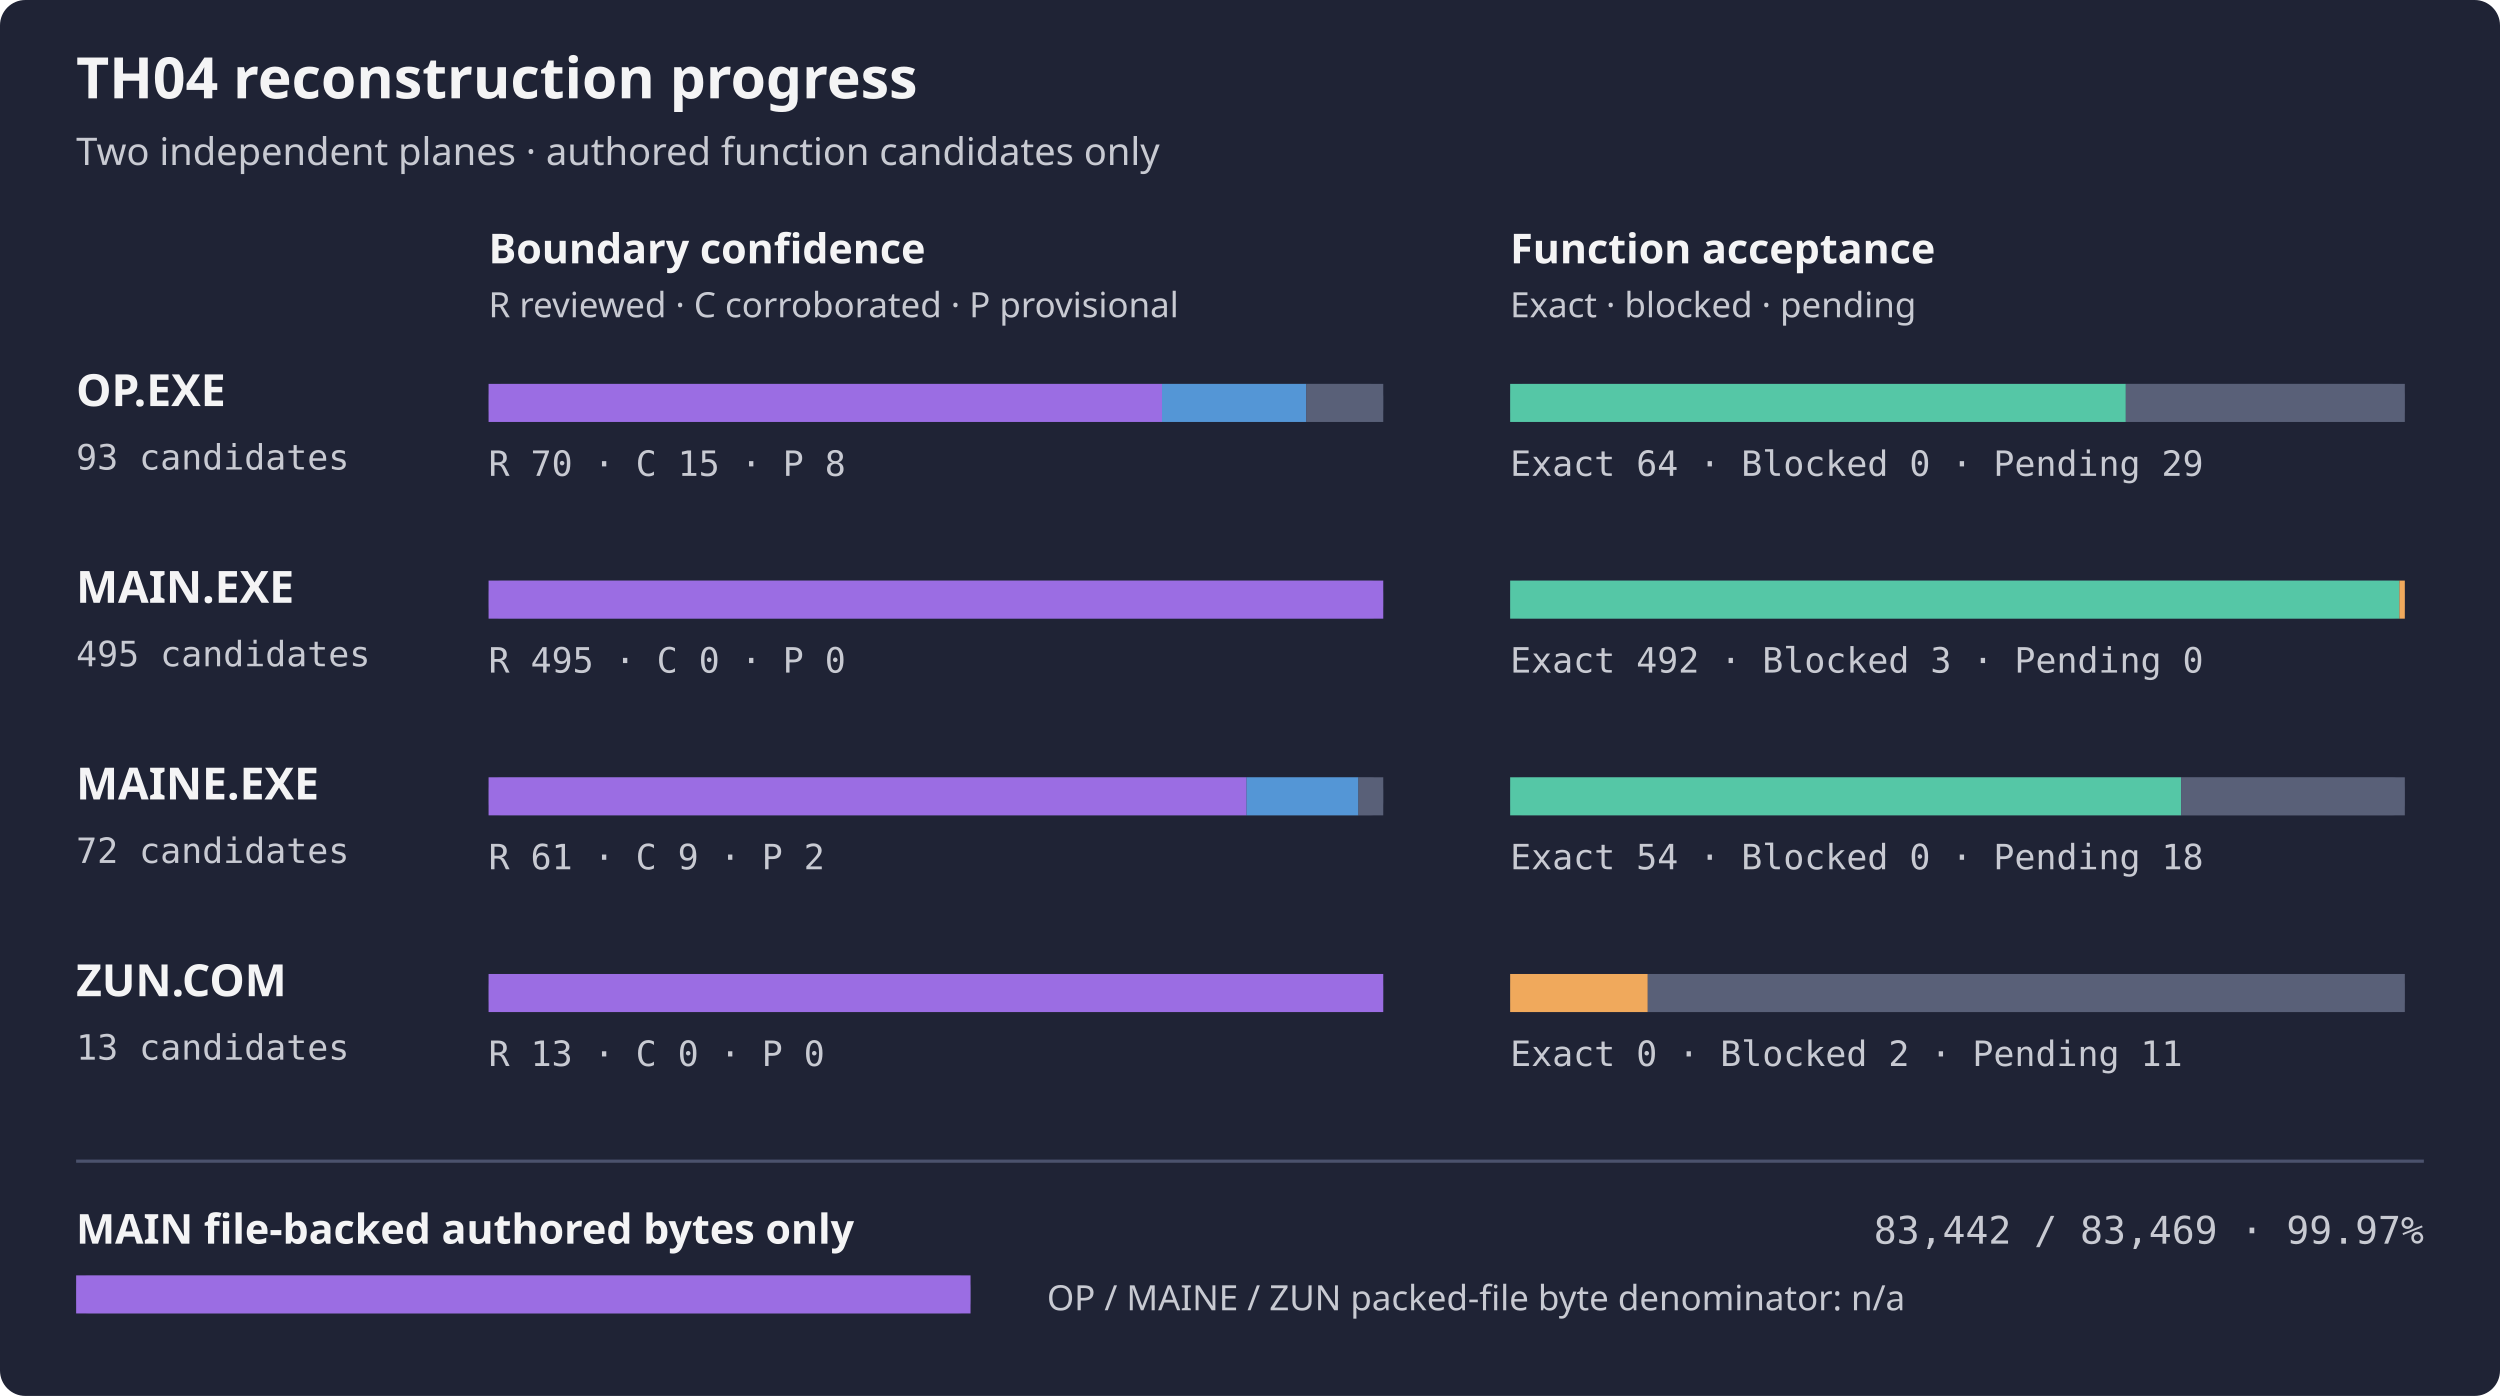
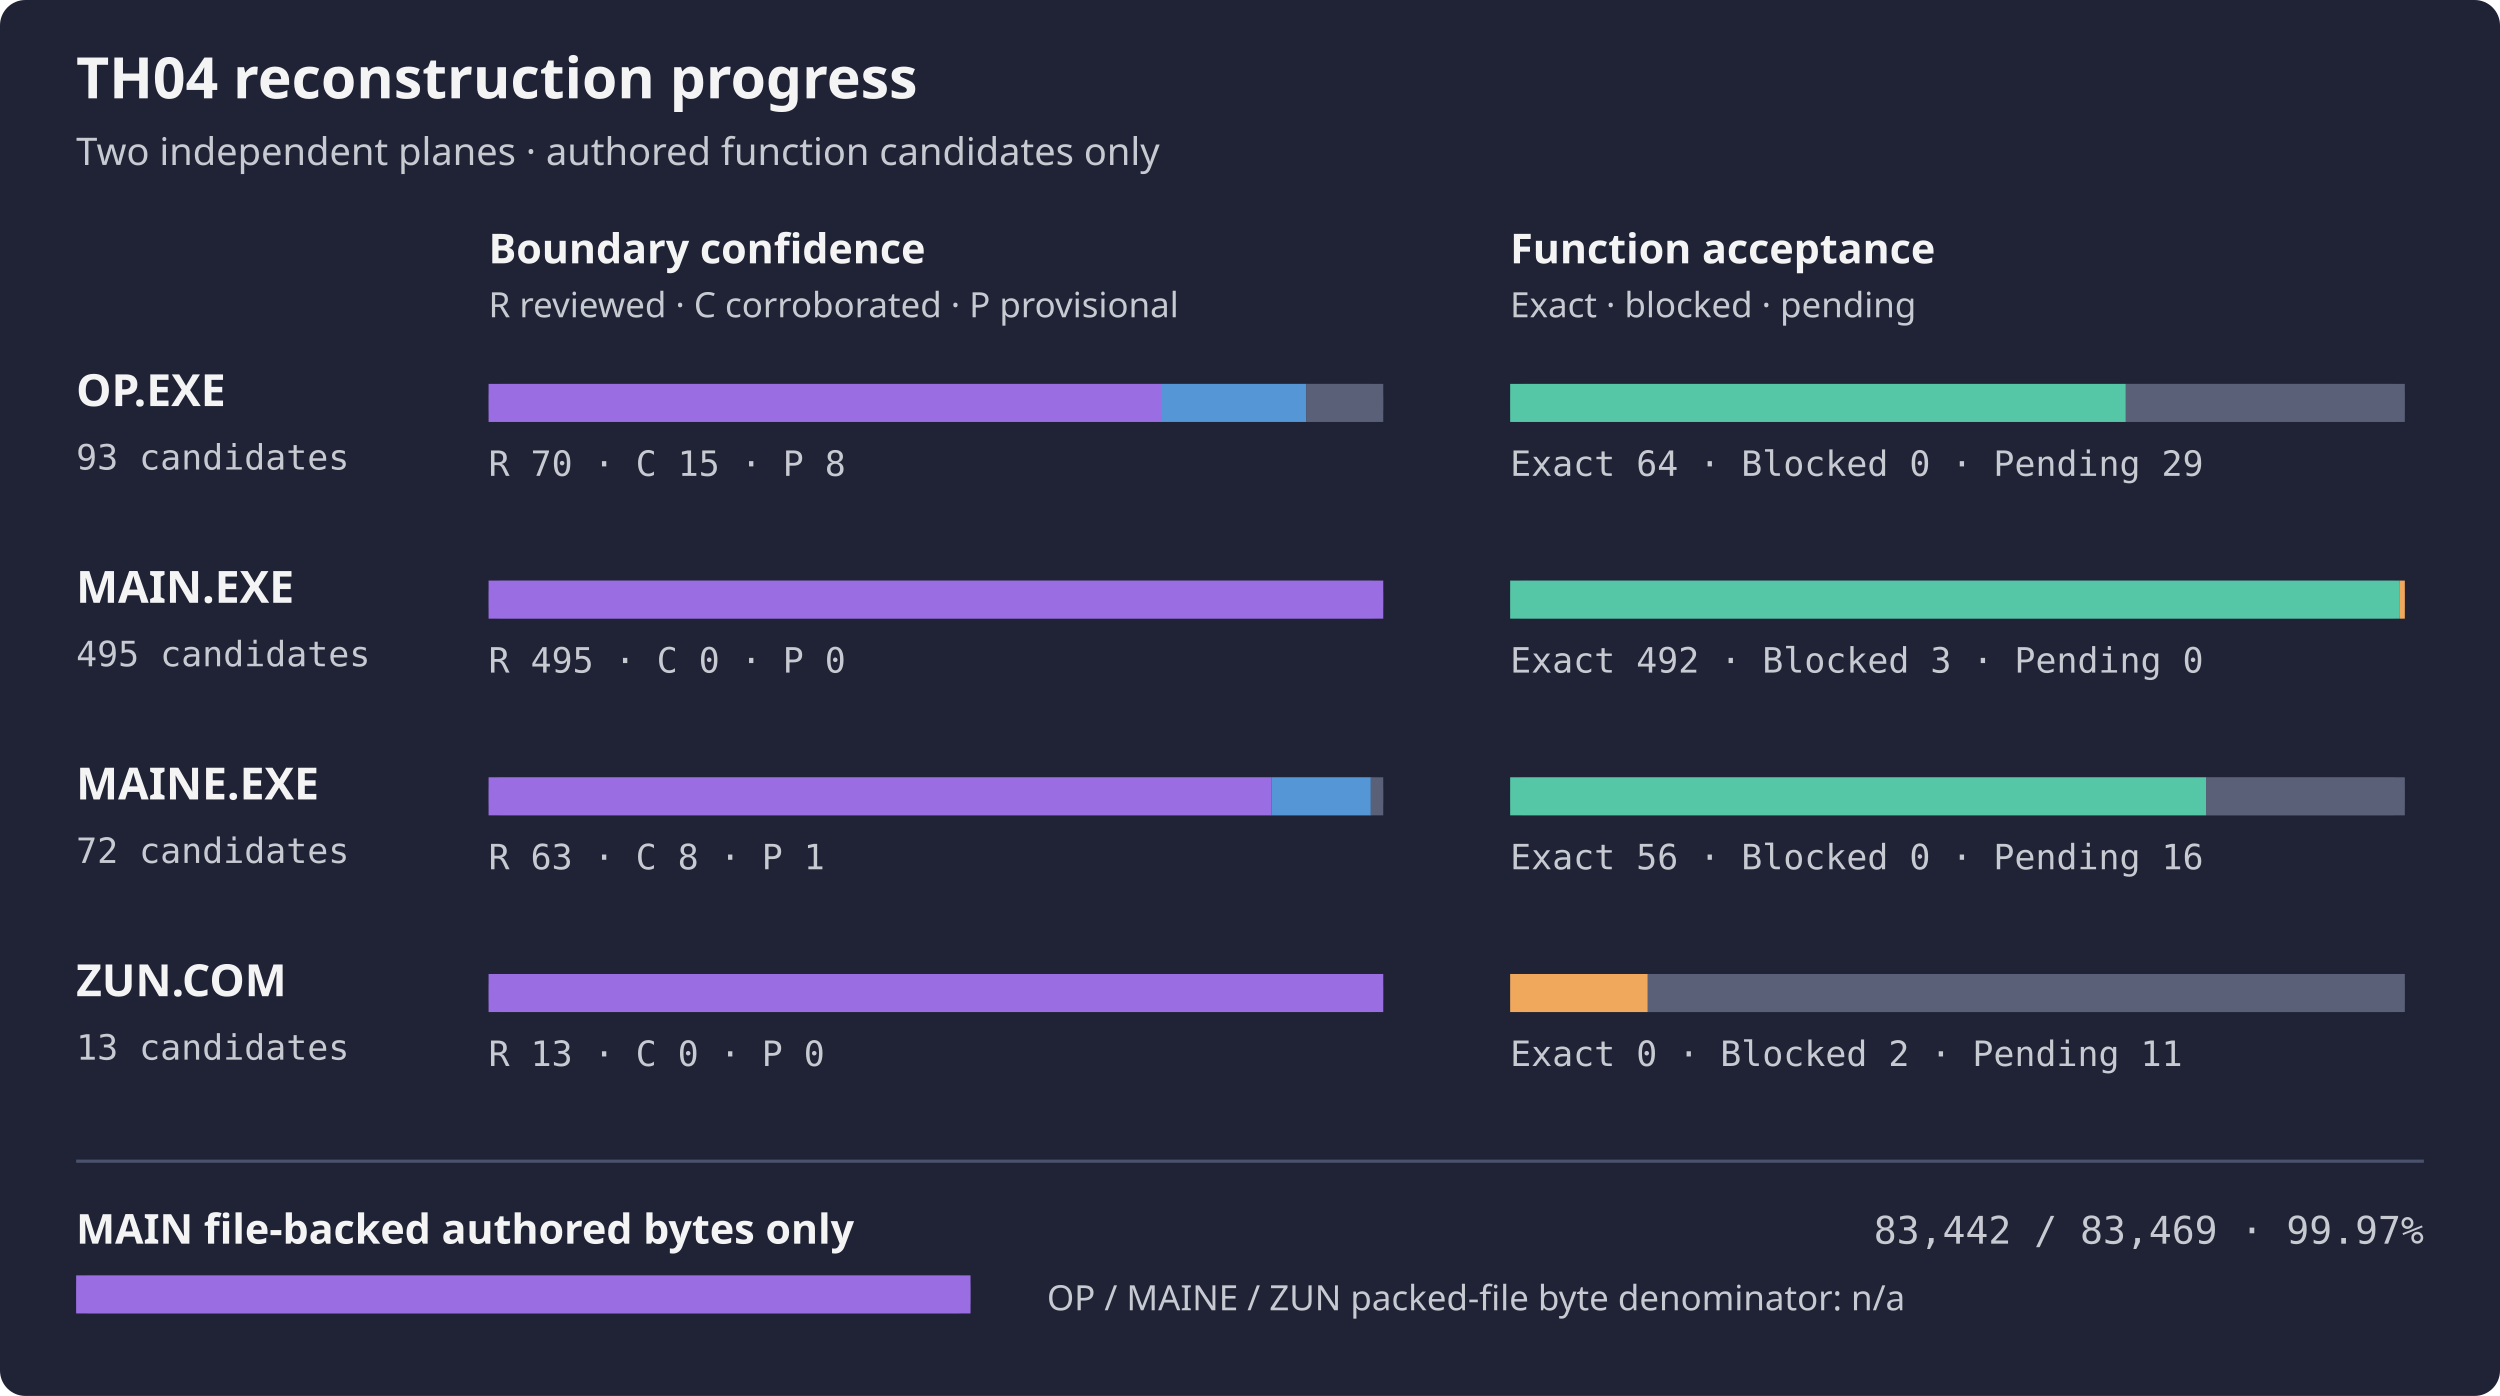
<svg xmlns="http://www.w3.org/2000/svg" width="788" height="440" role="img" aria-label="TH04 per-artifact reconstruction progress">
  <rect width="788" height="440" rx="8" fill="#1f2335" />
  <text x="24" y="31" fill="#f4f4f5" font-family="sans-serif" font-size="18" font-weight="600">TH04 reconstruction progress</text>
  <text x="24" y="52" fill="#c8cad2" font-family="sans-serif" font-size="12">Two independent planes · authored function candidates only</text>
  <text x="154" y="83" fill="#f4f4f5" font-family="sans-serif" font-size="13" font-weight="600">Boundary confidence</text>
  <text x="476" y="83" fill="#f4f4f5" font-family="sans-serif" font-size="13" font-weight="600">Function acceptance</text>
  <text x="154" y="100" fill="#c8cad2" font-family="sans-serif" font-size="11">R reviewed · C corroborated · P provisional</text>
  <text x="476" y="100" fill="#c8cad2" font-family="sans-serif" font-size="11">Exact · blocked · pending</text>
  <text x="24" y="128" fill="#f4f4f5" font-family="sans-serif" font-size="14" font-weight="600">OP.EXE</text>
  <text x="24" y="148" fill="#c8cad2" font-family="monospace" font-size="11">93 candidates</text>
  <rect x="154" y="121" width="282" height="12" rx="4" fill="#353b52" />
  <rect x="154.00" y="121" width="212.26" height="12" fill="#9b6de3" />
  <rect x="366.26" y="121" width="45.48" height="12" fill="#5496d6" />
  <rect x="411.74" y="121" width="24.26" height="12" fill="#596078" />
  <rect x="476" y="121" width="282" height="12" rx="4" fill="#353b52" />
  <rect x="476.00" y="121" width="194.06" height="12" fill="#55c7a6" />
  <rect x="670.06" y="121" width="87.94" height="12" fill="#596078" />
  <text x="154" y="150" fill="#c8cad2" font-family="monospace" font-size="11">R 70 · C 15 · P 8</text>
  <text x="476" y="150" fill="#c8cad2" font-family="monospace" font-size="11">Exact 64 · Blocked 0 · Pending 29</text>
  <text x="24" y="190" fill="#f4f4f5" font-family="sans-serif" font-size="14" font-weight="600">MAIN.EXE</text>
  <text x="24" y="210" fill="#c8cad2" font-family="monospace" font-size="11">495 candidates</text>
  <rect x="154" y="183" width="282" height="12" rx="4" fill="#353b52" />
  <rect x="154.00" y="183" width="282.00" height="12" fill="#9b6de3" />
  <rect x="476" y="183" width="282" height="12" rx="4" fill="#353b52" />
  <rect x="476.00" y="183" width="280.29" height="12" fill="#55c7a6" />
  <rect x="756.29" y="183" width="1.71" height="12" fill="#f0a95c" />
  <text x="154" y="212" fill="#c8cad2" font-family="monospace" font-size="11">R 495 · C 0 · P 0</text>
  <text x="476" y="212" fill="#c8cad2" font-family="monospace" font-size="11">Exact 492 · Blocked 3 · Pending 0</text>
  <text x="24" y="252" fill="#f4f4f5" font-family="sans-serif" font-size="14" font-weight="600">MAINE.EXE</text>
  <text x="24" y="272" fill="#c8cad2" font-family="monospace" font-size="11">72 candidates</text>
  <rect x="154" y="245" width="282" height="12" rx="4" fill="#353b52" />
-   <rect x="154.00" y="245" width="238.92" height="12" fill="#9b6de3" />
-   <rect x="392.92" y="245" width="35.25" height="12" fill="#5496d6" />
-   <rect x="428.17" y="245" width="7.83" height="12" fill="#596078" />
+   <rect x="154.00" y="245" width="246.75" height="12" fill="#9b6de3" />
+   <rect x="400.75" y="245" width="31.33" height="12" fill="#5496d6" />
+   <rect x="432.08" y="245" width="3.92" height="12" fill="#596078" />
  <rect x="476" y="245" width="282" height="12" rx="4" fill="#353b52" />
-   <rect x="476.00" y="245" width="211.50" height="12" fill="#55c7a6" />
-   <rect x="687.50" y="245" width="70.50" height="12" fill="#596078" />
-   <text x="154" y="274" fill="#c8cad2" font-family="monospace" font-size="11">R 61 · C 9 · P 2</text>
-   <text x="476" y="274" fill="#c8cad2" font-family="monospace" font-size="11">Exact 54 · Blocked 0 · Pending 18</text>
+   <rect x="476.00" y="245" width="219.33" height="12" fill="#55c7a6" />
+   <rect x="695.33" y="245" width="62.67" height="12" fill="#596078" />
+   <text x="154" y="274" fill="#c8cad2" font-family="monospace" font-size="11">R 63 · C 8 · P 1</text>
+   <text x="476" y="274" fill="#c8cad2" font-family="monospace" font-size="11">Exact 56 · Blocked 0 · Pending 16</text>
  <text x="24" y="314" fill="#f4f4f5" font-family="sans-serif" font-size="14" font-weight="600">ZUN.COM</text>
  <text x="24" y="334" fill="#c8cad2" font-family="monospace" font-size="11">13 candidates</text>
  <rect x="154" y="307" width="282" height="12" rx="4" fill="#353b52" />
  <rect x="154.00" y="307" width="282.00" height="12" fill="#9b6de3" />
  <rect x="476" y="307" width="282" height="12" rx="4" fill="#353b52" />
  <rect x="476.00" y="307" width="43.38" height="12" fill="#f0a95c" />
  <rect x="519.38" y="307" width="238.62" height="12" fill="#596078" />
  <text x="154" y="336" fill="#c8cad2" font-family="monospace" font-size="11">R 13 · C 0 · P 0</text>
  <text x="476" y="336" fill="#c8cad2" font-family="monospace" font-size="11">Exact 0 · Blocked 2 · Pending 11</text>
  <path d="M24 366 H764" stroke="#4b526d" />
  <text x="24" y="392" fill="#f4f4f5" font-family="sans-serif" font-size="13" font-weight="600">MAIN file-backed authored bytes only</text>
  <text x="764" y="392" fill="#c8cad2" text-anchor="end" font-family="monospace" font-size="12">83,442 / 83,469 · 99.97%</text>
  <rect x="24" y="402" width="282" height="12" rx="4" fill="#353b52" />
  <rect x="24" y="402" width="281.91" height="12" fill="#9b6de3" />
  <text x="330" y="413" fill="#c8cad2" font-family="sans-serif" font-size="11">OP / MAINE / ZUN packed-file byte denominator: n/a</text>
</svg>
